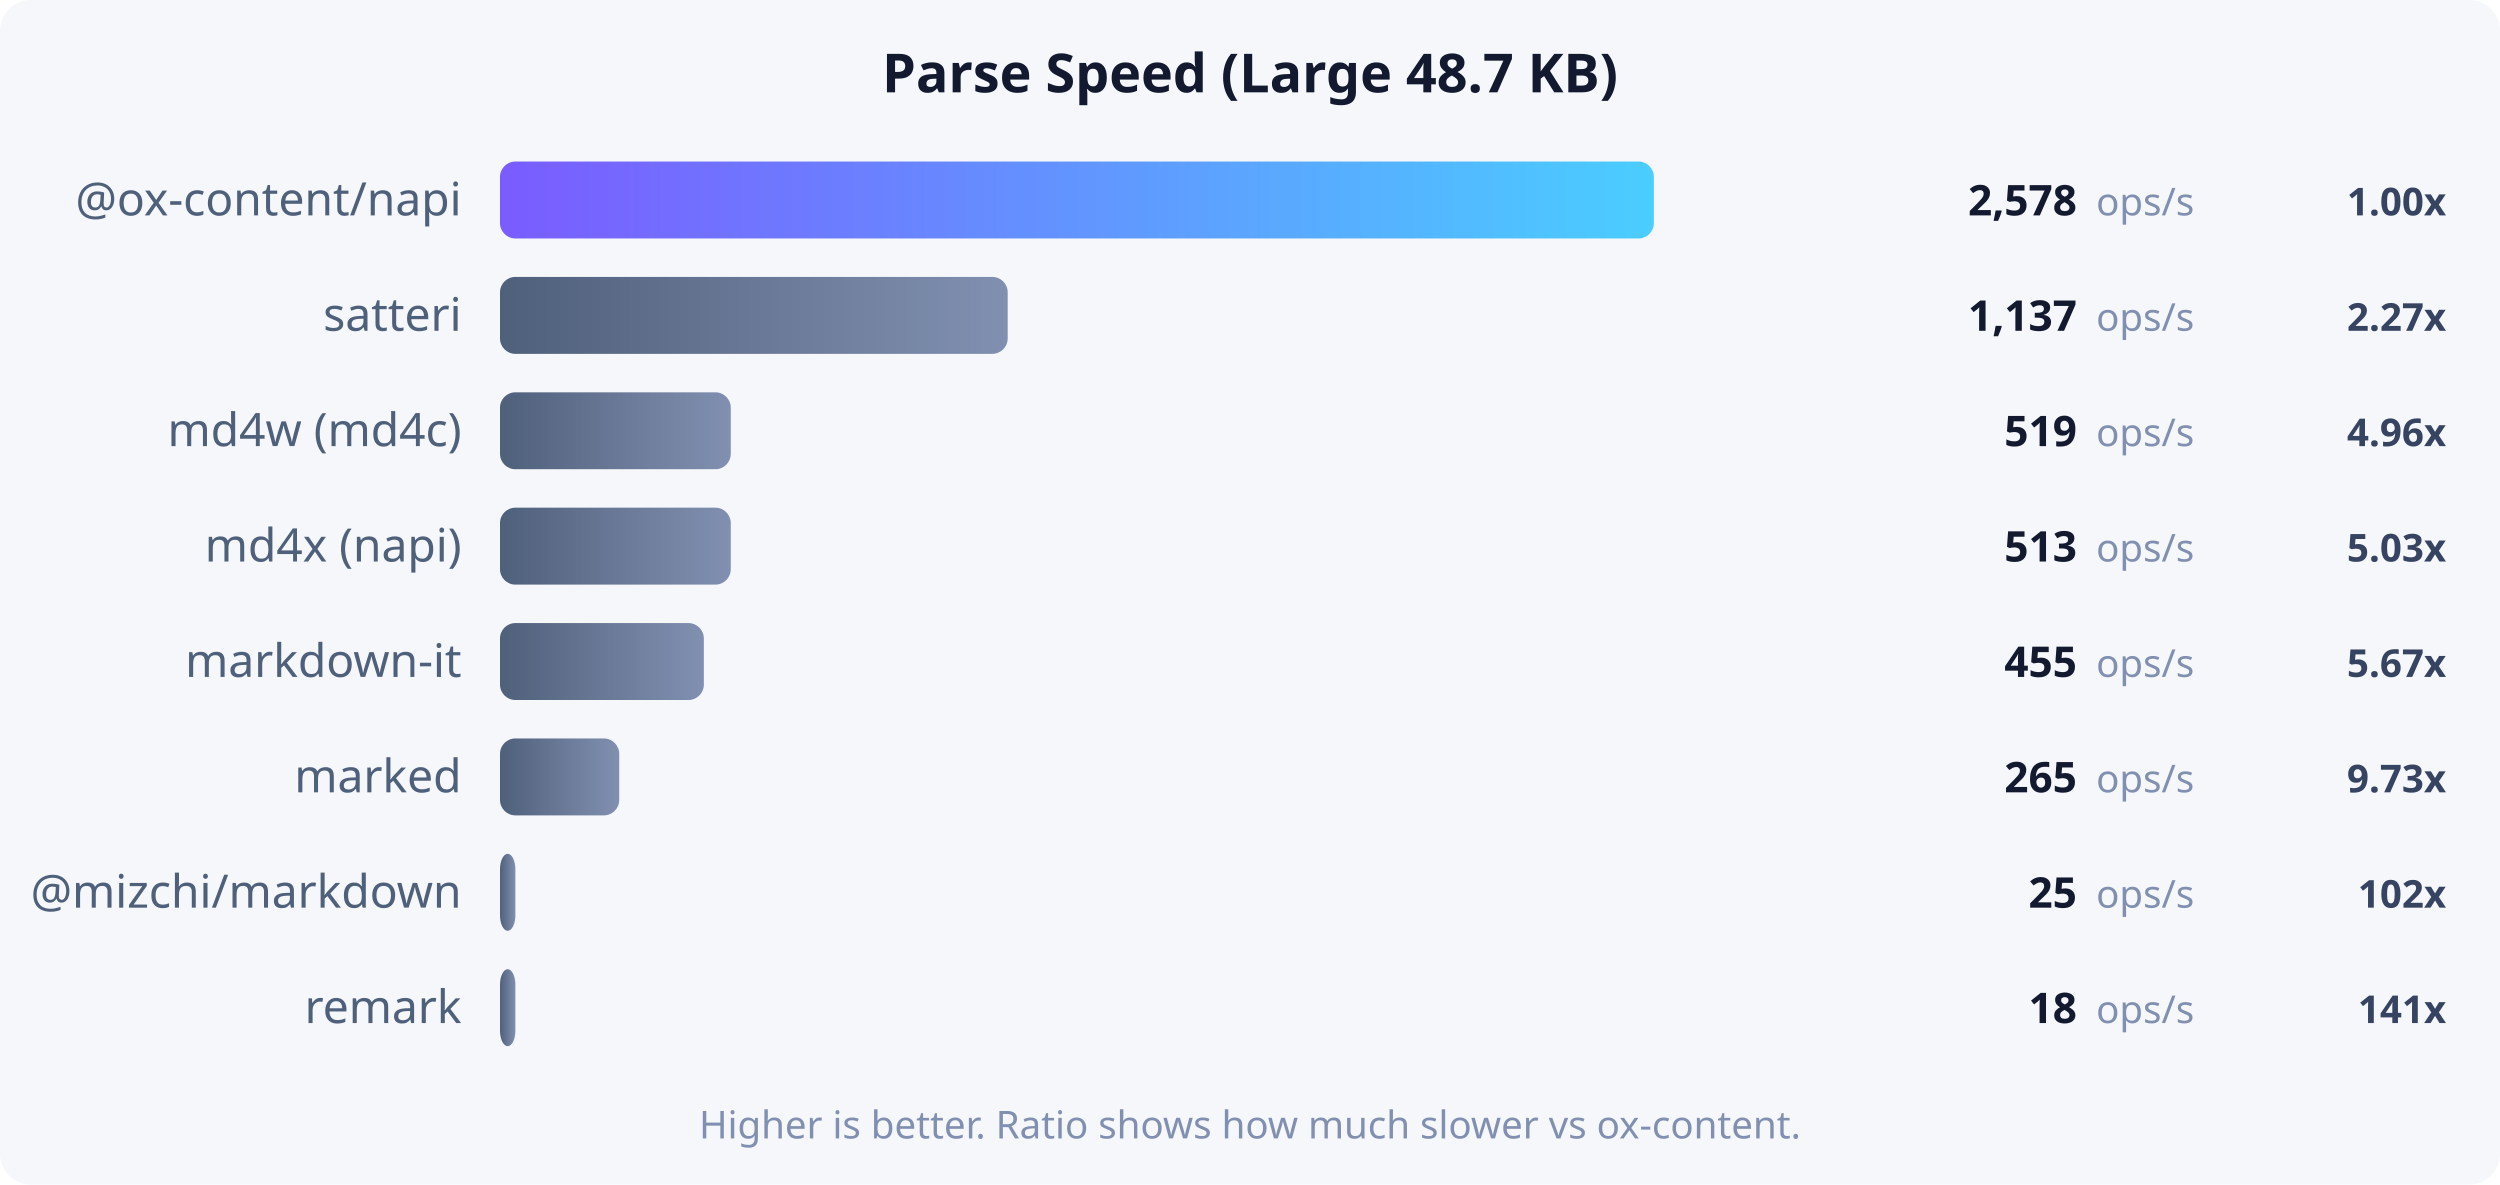
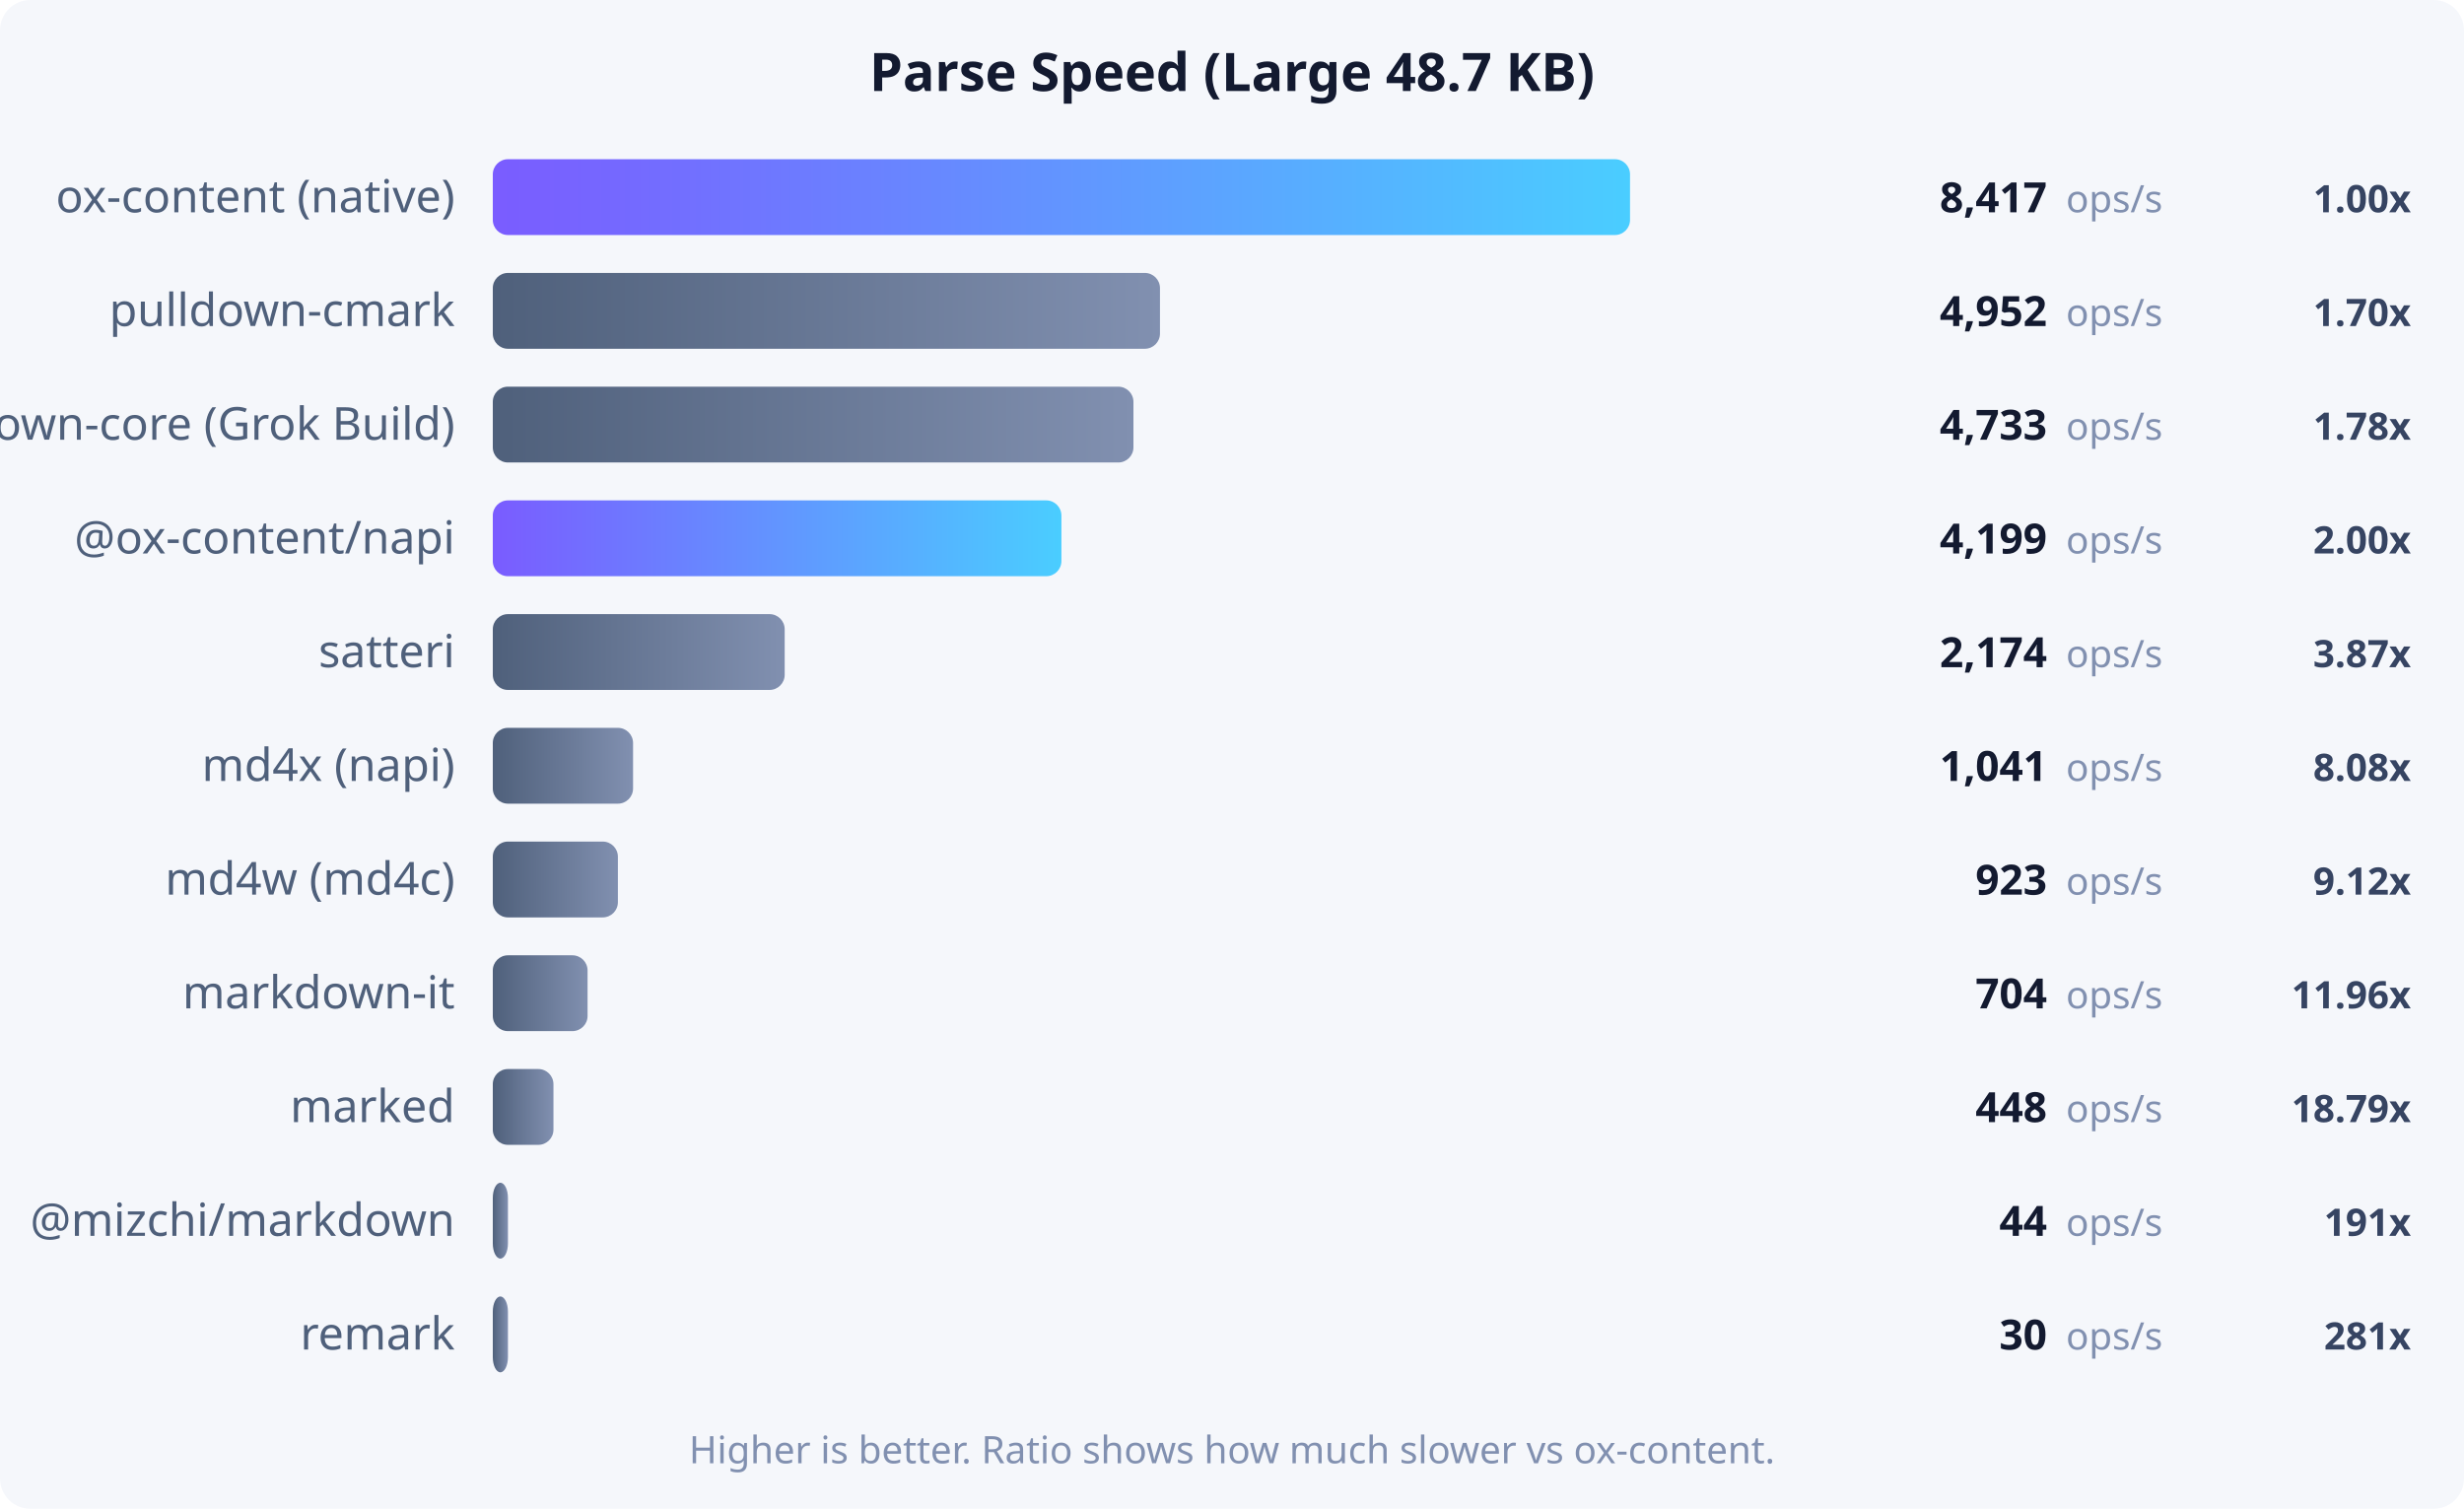
- <svg xmlns="http://www.w3.org/2000/svg" viewBox="0 0 650 308">
+ <svg xmlns="http://www.w3.org/2000/svg" viewBox="0 0 650 398">
  <defs>
    <linearGradient id="oxGrad" x1="0%" y1="0%" x2="100%" y2="0%">
      <stop offset="0%" style="stop-color:#7a5cff" />
      <stop offset="100%" style="stop-color:#4acdff" />
    </linearGradient>
    <linearGradient id="grayGrad" x1="0%" y1="0%" x2="100%" y2="0%">
      <stop offset="0%" style="stop-color:#4f607b" />
      <stop offset="100%" style="stop-color:#8190b0" />
    </linearGradient>
  </defs>
  <style>
    .title { font: bold 14px IBM Plex Sans, system-ui, sans-serif; fill: #131a30; }
    .label { font: 12px IBM Plex Sans, system-ui, sans-serif; fill: #4f607b; }
    .value { font: bold 11px IBM Plex Sans, system-ui, sans-serif; fill: #131a30; }
    .unit { font: 10px IBM Plex Sans, system-ui, sans-serif; fill: #8190b0; }
    .ratio { font: bold 10px IBM Plex Sans, system-ui, sans-serif; fill: #364462; }
  </style>
-   <rect width="650" height="308" fill="#f5f7fb" rx="8" />
+   <rect width="650" height="398" fill="#f5f7fb" rx="8" />
  <text x="325" y="24" text-anchor="middle" class="title">Parse Speed (Large 48.7 KB)</text>
-   <text x="120" y="56" text-anchor="end" class="label">@ox-content/napi</text>
+   <text x="120" y="56" text-anchor="end" class="label">ox-content (native)</text>
  <rect x="130" y="42" width="300" height="20" rx="4" fill="url(#oxGrad)" />
-   <text x="540" y="56" text-anchor="end" class="value">2,578</text>
+   <text x="540" y="56" text-anchor="end" class="value">8,417</text>
  <text x="545" y="56" class="unit">ops/s</text>
  <text x="636" y="56" text-anchor="end" class="ratio">1.00x</text>
-   <text x="120" y="86" text-anchor="end" class="label">satteri</text>
-   <rect x="130" y="72" width="132" height="20" rx="4" fill="url(#grayGrad)" />
-   <text x="540" y="86" text-anchor="end" class="value">1,137</text>
+   <text x="120" y="86" text-anchor="end" class="label">pulldown-cmark</text>
+   <rect x="130" y="72" width="176" height="20" rx="4" fill="url(#grayGrad)" />
+   <text x="540" y="86" text-anchor="end" class="value">4,952</text>
  <text x="545" y="86" class="unit">ops/s</text>
-   <text x="636" y="86" text-anchor="end" class="ratio">2.27x</text>
-   <text x="120" y="116" text-anchor="end" class="label">md4w (md4c)</text>
-   <rect x="130" y="102" width="60" height="20" rx="4" fill="url(#grayGrad)" />
-   <text x="540" y="116" text-anchor="end" class="value">519</text>
+   <text x="636" y="86" text-anchor="end" class="ratio">1.70x</text>
+   <text x="120" y="116" text-anchor="end" class="label">xai-grok-markdown-core (Grok Build)</text>
+   <rect x="130" y="102" width="169" height="20" rx="4" fill="url(#grayGrad)" />
+   <text x="540" y="116" text-anchor="end" class="value">4,733</text>
  <text x="545" y="116" class="unit">ops/s</text>
-   <text x="636" y="116" text-anchor="end" class="ratio">4.96x</text>
-   <text x="120" y="146" text-anchor="end" class="label">md4x (napi)</text>
-   <rect x="130" y="132" width="60" height="20" rx="4" fill="url(#grayGrad)" />
-   <text x="540" y="146" text-anchor="end" class="value">513</text>
+   <text x="636" y="116" text-anchor="end" class="ratio">1.78x</text>
+   <text x="120" y="146" text-anchor="end" class="label">@ox-content/napi</text>
+   <rect x="130" y="132" width="150" height="20" rx="4" fill="url(#oxGrad)" />
+   <text x="540" y="146" text-anchor="end" class="value">4,199</text>
  <text x="545" y="146" class="unit">ops/s</text>
-   <text x="636" y="146" text-anchor="end" class="ratio">5.03x</text>
-   <text x="120" y="176" text-anchor="end" class="label">markdown-it</text>
-   <rect x="130" y="162" width="53" height="20" rx="4" fill="url(#grayGrad)" />
-   <text x="540" y="176" text-anchor="end" class="value">455</text>
+   <text x="636" y="146" text-anchor="end" class="ratio">2.00x</text>
+   <text x="120" y="176" text-anchor="end" class="label">satteri</text>
+   <rect x="130" y="162" width="77" height="20" rx="4" fill="url(#grayGrad)" />
+   <text x="540" y="176" text-anchor="end" class="value">2,174</text>
  <text x="545" y="176" class="unit">ops/s</text>
-   <text x="636" y="176" text-anchor="end" class="ratio">5.67x</text>
-   <text x="120" y="206" text-anchor="end" class="label">marked</text>
-   <rect x="130" y="192" width="31" height="20" rx="4" fill="url(#grayGrad)" />
-   <text x="540" y="206" text-anchor="end" class="value">265</text>
+   <text x="636" y="176" text-anchor="end" class="ratio">3.87x</text>
+   <text x="120" y="206" text-anchor="end" class="label">md4x (napi)</text>
+   <rect x="130" y="192" width="37" height="20" rx="4" fill="url(#grayGrad)" />
+   <text x="540" y="206" text-anchor="end" class="value">1,041</text>
  <text x="545" y="206" class="unit">ops/s</text>
-   <text x="636" y="206" text-anchor="end" class="ratio">9.73x</text>
-   <text x="120" y="236" text-anchor="end" class="label">@mizchi/markdown</text>
-   <rect x="130" y="222" width="4" height="20" rx="4" fill="url(#grayGrad)" />
-   <text x="540" y="236" text-anchor="end" class="value">25</text>
+   <text x="636" y="206" text-anchor="end" class="ratio">8.08x</text>
+   <text x="120" y="236" text-anchor="end" class="label">md4w (md4c)</text>
+   <rect x="130" y="222" width="33" height="20" rx="4" fill="url(#grayGrad)" />
+   <text x="540" y="236" text-anchor="end" class="value">923</text>
  <text x="545" y="236" class="unit">ops/s</text>
-   <text x="636" y="236" text-anchor="end" class="ratio">102x</text>
-   <text x="120" y="266" text-anchor="end" class="label">remark</text>
-   <rect x="130" y="252" width="4" height="20" rx="4" fill="url(#grayGrad)" />
-   <text x="540" y="266" text-anchor="end" class="value">18</text>
+   <text x="636" y="236" text-anchor="end" class="ratio">9.12x</text>
+   <text x="120" y="266" text-anchor="end" class="label">markdown-it</text>
+   <rect x="130" y="252" width="25" height="20" rx="4" fill="url(#grayGrad)" />
+   <text x="540" y="266" text-anchor="end" class="value">704</text>
  <text x="545" y="266" class="unit">ops/s</text>
-   <text x="636" y="266" text-anchor="end" class="ratio">141x</text>
-   <text x="325" y="296" text-anchor="middle" class="unit">Higher is better. Ratio shows how much slower vs ox-content.</text>
+   <text x="636" y="266" text-anchor="end" class="ratio">11.96x</text>
+   <text x="120" y="296" text-anchor="end" class="label">marked</text>
+   <rect x="130" y="282" width="16" height="20" rx="4" fill="url(#grayGrad)" />
+   <text x="540" y="296" text-anchor="end" class="value">448</text>
+   <text x="545" y="296" class="unit">ops/s</text>
+   <text x="636" y="296" text-anchor="end" class="ratio">18.79x</text>
+   <text x="120" y="326" text-anchor="end" class="label">@mizchi/markdown</text>
+   <rect x="130" y="312" width="4" height="20" rx="4" fill="url(#grayGrad)" />
+   <text x="540" y="326" text-anchor="end" class="value">44</text>
+   <text x="545" y="326" class="unit">ops/s</text>
+   <text x="636" y="326" text-anchor="end" class="ratio">191x</text>
+   <text x="120" y="356" text-anchor="end" class="label">remark</text>
+   <rect x="130" y="342" width="4" height="20" rx="4" fill="url(#grayGrad)" />
+   <text x="540" y="356" text-anchor="end" class="value">30</text>
+   <text x="545" y="356" class="unit">ops/s</text>
+   <text x="636" y="356" text-anchor="end" class="ratio">281x</text>
+   <text x="325" y="386" text-anchor="middle" class="unit">Higher is better. Ratio shows how much slower vs ox-content.</text>
</svg>
